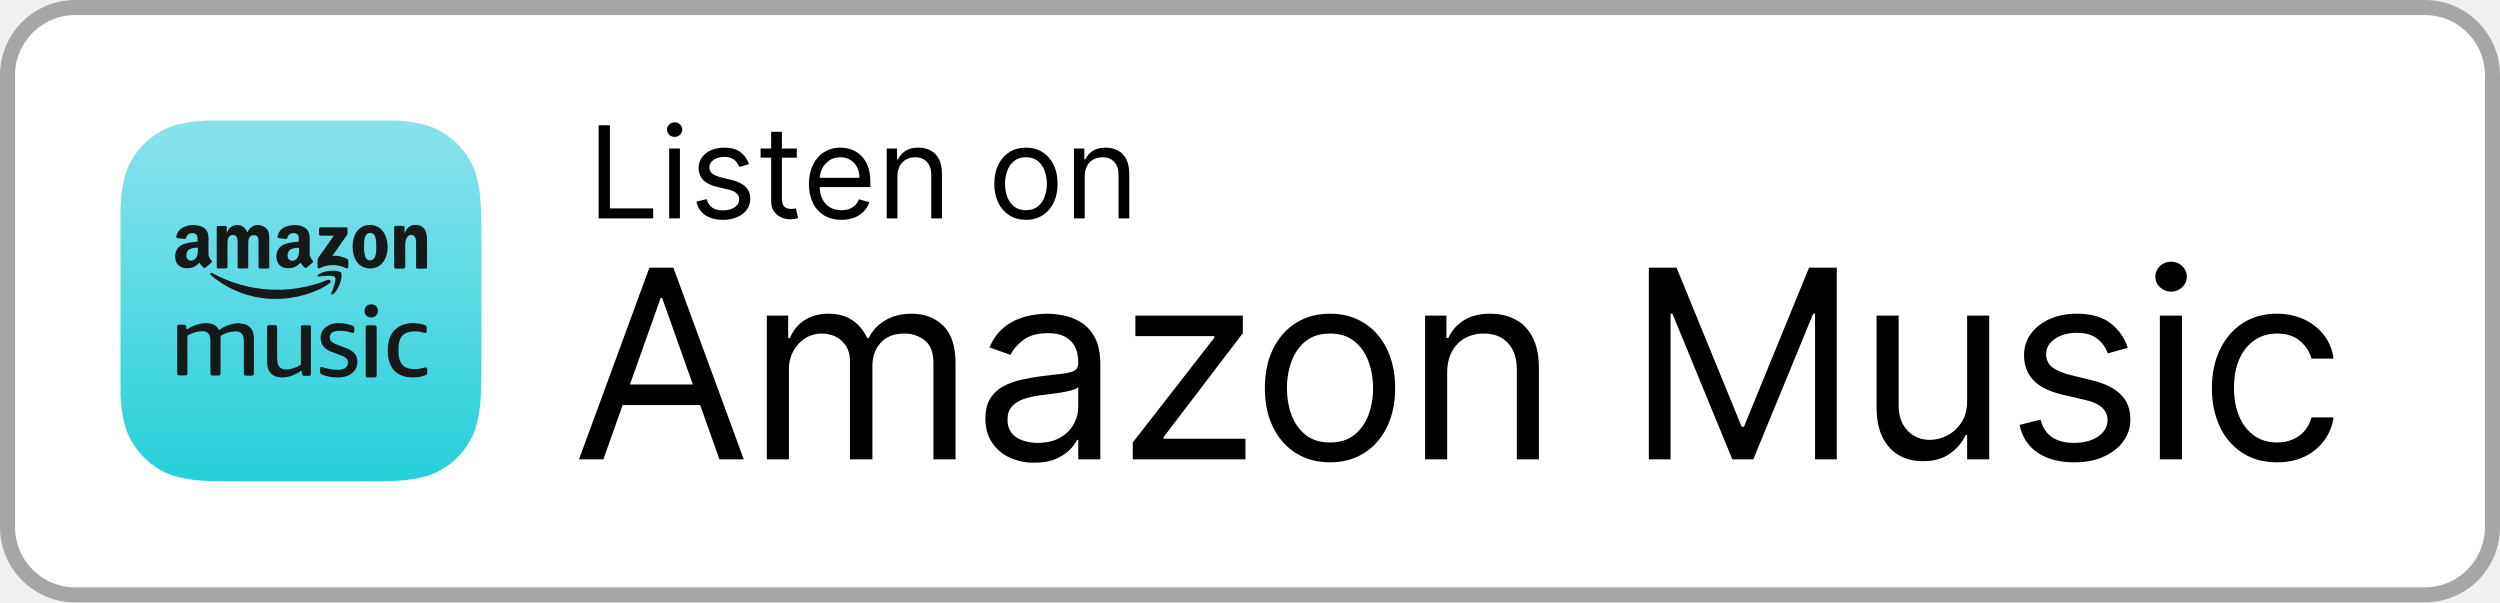
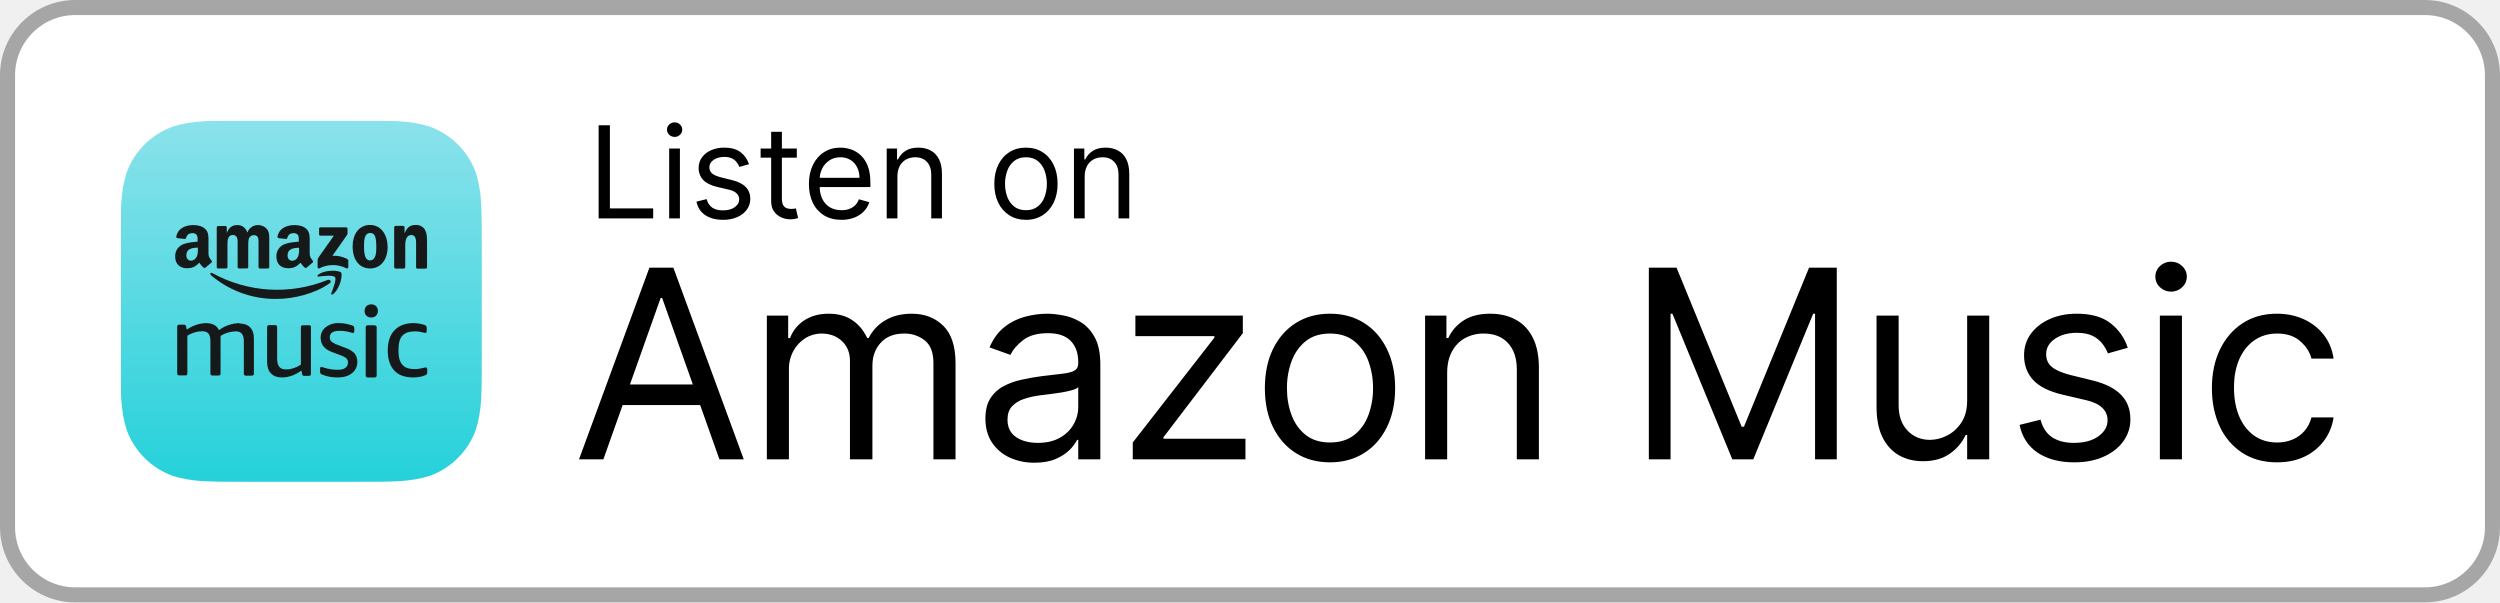
<svg xmlns="http://www.w3.org/2000/svg" width="166" height="40" fill="none" viewBox="0 0 166 40">
-   <rect width="165" height="39" x=".5" y=".5" fill="#fff" rx="4.5" />
-   <rect width="165" height="39" x=".5" y=".5" stroke="#A6A6A6" rx="4.5" />
-   <g clip-path="url(#a)">
-     <path fill="url(#b)" fill-rule="evenodd" d="M16.333 7.966h7.264c2.41 0 3.614 0 4.912.41a5.098 5.098 0 0 1 3.047 3.048c.41 1.297.41 2.501.41 4.911V23.6c0 2.41 0 3.614-.41 4.912a5.098 5.098 0 0 1-3.047 3.047c-1.298.41-2.502.41-4.912.41h-7.264c-2.41 0-3.614 0-4.912-.41a5.098 5.098 0 0 1-3.047-3.047c-.41-1.298-.41-2.502-.41-4.912v-7.265c0-2.41 0-3.614.41-4.912a5.096 5.096 0 0 1 3.05-3.047c1.297-.41 2.501-.41 4.911-.41" clip-rule="evenodd" />
-     <path fill="#15191A" d="M22.123 19.527c.503-.42.63-1.305.525-1.432-.097-.127-.975-.24-1.515.143-.082.06-.067.142.023.127.3-.037.967-.12 1.087.038.12.15-.135.787-.247 1.072-.03.082.037.12.12.052m6.105-4.275a.692.692 0 0 0-.623-.315c-.367 0-.577.173-.727.54h-.008v-.405c-.007-.044-.045-.067-.09-.074h-.495a.105.105 0 0 0-.105.09v2.647c0 .053.045.09.098.098h.532c.06 0 .105-.045.105-.09v-1.425c0-.18.008-.338.083-.503a.35.35 0 0 1 .307-.21c.368 0 .33.42.33.712v1.44c0 .045.045.083.09.083h.533c.052 0 .097-.038.105-.082v-1.665c0-.255 0-.616-.143-.825m-5.257 7.837-.525-.203a1.456 1.456 0 0 1-.428-.225.373.373 0 0 1-.105-.277c0-.292.218-.435.653-.435.247 0 .495.038.727.105a.64.64 0 0 0 .158.038c.06 0 .09-.046.09-.12v-.18a.29.29 0 0 0-.03-.128.195.195 0 0 0-.12-.067 2.397 2.397 0 0 0-.855-.158 1.355 1.355 0 0 0-.893.27.857.857 0 0 0-.337.705c0 .442.247.758.75.945l.577.218c.143.044.27.112.383.202a.362.362 0 0 1 .105.262c0 .166-.06.286-.173.368-.112.09-.277.127-.502.127a2.92 2.92 0 0 1-.923-.142.649.649 0 0 0-.172-.045c-.053 0-.083.045-.083.12v.188c0 .06.008.097.03.127.015.023.06.052.113.075.3.128.645.188 1.02.188.397 0 .712-.09.952-.278a.934.934 0 0 0 .36-.758.854.854 0 0 0-.172-.547 1.413 1.413 0 0 0-.578-.367m-1.77-5.296a1.963 1.963 0 0 1 1.793 0c.06.038.127-.03.127-.082v-.398a.16.16 0 0 0-.09-.15c-.3-.15-.63-.225-.967-.202l.877-1.245c.083-.113.128-.18.128-.232v-.323c0-.053-.045-.09-.098-.09h-1.695c-.052 0-.097.037-.097.09v.375c0 .06.045.09.097.09h.885l-1.02 1.447c-.06.09-.06.195-.06.255v.383c0 .053.06.12.12.09m3.36-.532c-.405 0-.397-.683-.397-.998 0-.315.022-.825.405-.825.165 0 .277.067.337.247.068.21.075.466.075.69 0 .33-.015.878-.42.878m0-2.348c-.742 0-1.155.63-1.155 1.44 0 .81.405 1.448 1.155 1.448s1.17-.63 1.17-1.418c0-.787-.412-1.47-1.17-1.47Zm.083 5.273c-.135 0-.248.037-.323.12a.456.456 0 0 0-.12.315c0 .128.038.233.12.315a.43.43 0 0 0 .323.12.43.43 0 0 0 .322-.12.456.456 0 0 0 .12-.315.424.424 0 0 0-.12-.315.43.43 0 0 0-.322-.12Zm.217 1.387h-.435c-.097 0-.15.045-.15.136v3.194c0 .09.045.136.15.136h.435c.098 0 .143-.046.143-.136V21.74c0-.09-.045-.135-.143-.135m-11.827-4.523c-.083.143-.21.226-.353.226-.195 0-.315-.143-.315-.36 0-.428.39-.503.765-.503v.105c0 .195 0 .36-.09.532m.09-1.042c-.292.03-.682.06-.96.172a.843.843 0 0 0-.547.818c0 .517.337.78.765.78.367 0 .562-.082.84-.367.09.127.127.194.292.337.038.022.09.015.12-.015l.39-.33c.045-.03.038-.09 0-.135-.09-.128-.195-.225-.195-.465v-.78c0-.33.023-.63-.225-.862-.195-.188-.525-.248-.772-.248-.488 0-1.028.18-1.14.765-.015.06.03.09.075.105l.495.053c.045 0 .082-.046.09-.09.045-.203.217-.3.412-.3.105 0 .225.037.285.127.068.105.06.247.06.36v.06l.015.015Zm2.753 5.415c-.488.015-.96.173-1.35.465-.15-.315-.435-.465-.863-.465-.457.015-.9.165-1.275.435l-.045-.21c-.007-.052-.022-.082-.052-.098a.199.199 0 0 0-.105-.022h-.3c-.09 0-.135.045-.135.135v3.098c0 .09.045.134.135.134h.405c.09 0 .135-.044.135-.134v-2.505c.3-.188.645-.293.997-.293.188 0 .323.052.405.157.083.105.128.27.128.495V24.8c0 .09.045.135.135.135h.405c.09 0 .135-.045.135-.135v-2.498c.3-.187.645-.292 1.005-.3.187 0 .322.053.405.158.09.105.135.27.135.495v2.152c0 .09.045.136.135.136h.397c.09 0 .135-.046.135-.136v-2.34c0-.314-.082-.562-.255-.734-.172-.173-.412-.256-.72-.256m4.628.12h-.398c-.09 0-.135.045-.135.136v2.482c-.33.21-.652.315-.975.315-.21 0-.36-.053-.457-.172-.09-.113-.143-.285-.143-.526v-2.107c0-.09-.045-.135-.135-.135h-.397c-.09 0-.135.045-.135.135v2.317c0 .323.082.578.255.75.172.18.412.27.735.27.442 0 .87-.157 1.29-.457l.045.232a.13.13 0 0 0 .157.121h.293c.09 0 .135-.045.135-.135v-3.098c0-.09-.045-.135-.135-.135m7.755 2.805s-.068.008-.105.023c-.225.06-.435.09-.623.09-.375 0-.652-.09-.817-.285-.173-.195-.263-.495-.263-.915v-.09c0-.428.083-.728.255-.923.173-.195.45-.293.84-.293.195 0 .39.03.578.083.052.015.09.023.112.023.06 0 .09-.046.09-.136v-.187c0-.06-.007-.105-.03-.135a.23.23 0 0 0-.105-.067 2.228 2.228 0 0 0-.735-.128c-.547 0-.967.158-1.267.473-.3.314-.45.764-.45 1.342 0 .578.142 1.027.435 1.335.285.308.705.457 1.252.457.3 0 .563-.045.795-.142a.267.267 0 0 0 .113-.075.247.247 0 0 0 .03-.127v-.18c0-.09-.03-.136-.09-.136m-13.793-6.577h.518c.052 0 .097-.045.097-.09v-1.402c0-.308-.015-.728.36-.728s.315.435.315.727v1.403c0 .053.045.09.09.09h.518c.052 0 .097-.045.097-.09v-1.402c0-.15 0-.375.045-.503a.354.354 0 0 1 .315-.217c.15 0 .27.052.308.232.022.105.015.382.015.495v1.402c0 .053.045.09.09.09h.517c.06 0 .105-.044.105-.09V16.07c0-.285.03-.607-.135-.832a.753.753 0 0 0-.6-.293.725.725 0 0 0-.712.495c-.143-.338-.353-.495-.675-.495-.323 0-.555.157-.683.495h-.015v-.345a.097.097 0 0 0-.09-.09h-.48a.1.1 0 0 0-.097.097v2.648c0 .045.045.082.09.09m5.377-1.29c0 .195 0 .36-.09.532-.082.143-.21.233-.36.233-.195 0-.315-.15-.315-.36 0-.427.39-.502.765-.502v.105-.008Zm0-.51c-.3.03-.682.06-.96.172a.843.843 0 0 0-.547.818c0 .517.337.78.765.78.367 0 .562-.082.84-.367.09.127.127.194.292.337.038.022.09.015.12-.015l.39-.33c.045-.03.038-.09 0-.135-.09-.128-.195-.225-.195-.465v-.78c0-.33.023-.63-.225-.862-.195-.188-.525-.248-.772-.248-.488 0-1.028.18-1.14.765-.015.06.037.09.075.105l.495.053c.045 0 .082-.046.09-.09.045-.203.217-.3.412-.3.105 0 .225.037.285.127.068.105.06.247.06.36v.06l.015.015Zm-5.865 2.22a6.588 6.588 0 0 0 4.343 1.59c1.2 0 2.595-.36 3.555-1.043.157-.112.022-.277-.143-.217a8.919 8.919 0 0 1-7.65-.457c-.105-.06-.187.044-.097.127" />
-   </g>
-   <path fill="#000" d="M39.749 14.5V8.318h.748v5.518h2.874v.664h-3.622Zm4.684 0V9.864h.713V14.5h-.713Zm.362-5.41a.506.506 0 0 1-.359-.141.456.456 0 0 1-.148-.341c0-.133.05-.247.148-.341.1-.095.22-.142.36-.142.138 0 .257.047.356.142.1.094.15.208.15.341 0 .133-.05.246-.15.341a.496.496 0 0 1-.357.142Zm4.94 1.812-.64.181c-.04-.107-.1-.21-.179-.31a.865.865 0 0 0-.313-.254 1.14 1.14 0 0 0-.51-.1c-.284 0-.52.065-.71.196-.187.129-.28.293-.28.492a.51.51 0 0 0 .192.42c.13.102.33.188.604.256l.688.17c.415.1.724.254.927.461.203.206.305.47.305.794 0 .266-.077.503-.23.713-.15.209-.362.374-.633.495a2.33 2.33 0 0 1-.948.18c-.473 0-.864-.102-1.174-.307-.31-.205-.506-.505-.589-.9l.676-.169c.065.25.186.437.365.562.182.124.418.187.71.187.332 0 .595-.07.79-.211.198-.143.296-.314.296-.514a.54.54 0 0 0-.169-.404c-.112-.11-.285-.193-.519-.248l-.773-.18c-.424-.101-.736-.257-.935-.469a1.133 1.133 0 0 1-.296-.8c0-.261.073-.493.22-.694a1.5 1.5 0 0 1 .607-.474 2.13 2.13 0 0 1 .875-.172c.46 0 .82.1 1.081.302.264.201.45.467.561.797Zm3.173-1.038v.603h-2.403v-.603h2.403Zm-1.703-1.111h.712v4.419c0 .201.03.352.088.453.06.098.137.165.23.199a.92.92 0 0 0 .298.048c.079 0 .143-.004.194-.012l.12-.024.145.64a1.491 1.491 0 0 1-.531.085c-.201 0-.399-.044-.592-.13a1.177 1.177 0 0 1-.477-.396c-.125-.177-.187-.4-.187-.67V8.753Zm4.668 5.844c-.447 0-.832-.099-1.156-.296a1.99 1.99 0 0 1-.745-.833c-.174-.358-.26-.775-.26-1.25s.086-.893.26-1.256c.175-.364.418-.648.73-.85.314-.206.68-.309 1.099-.309.241 0 .48.04.715.121.236.08.45.211.643.392.193.18.347.417.462.713.115.296.172.66.172 1.092v.302h-3.574v-.616h2.85a1.52 1.52 0 0 0-.157-.7 1.183 1.183 0 0 0-.441-.486 1.234 1.234 0 0 0-.67-.178c-.284 0-.53.07-.737.212a1.39 1.39 0 0 0-.474.543c-.11.223-.166.463-.166.718v.41c0 .35.06.648.181.891.123.242.293.426.51.553.218.124.47.187.758.187.187 0 .356-.027.507-.079.153-.054.285-.135.396-.241.11-.109.196-.244.256-.405l.689.193a1.526 1.526 0 0 1-.366.616 1.78 1.78 0 0 1-.634.41 2.35 2.35 0 0 1-.848.146Zm3.716-2.886V14.5h-.712V9.864h.688v.724h.06a1.33 1.33 0 0 1 .495-.567c.222-.145.507-.218.858-.218.313 0 .588.065.823.193.236.127.42.32.55.58.13.258.196.584.196.978V14.5h-.712v-2.898c0-.364-.095-.648-.284-.85-.19-.206-.449-.309-.779-.309-.227 0-.43.05-.61.148a1.058 1.058 0 0 0-.42.432 1.43 1.43 0 0 0-.153.688Zm8.534 2.886c-.419 0-.786-.1-1.102-.3a2.018 2.018 0 0 1-.736-.835c-.175-.358-.263-.777-.263-1.256 0-.483.088-.905.263-1.265.177-.36.422-.64.736-.839.316-.2.683-.299 1.102-.299.418 0 .785.1 1.099.3.316.198.561.478.736.838.177.36.266.782.266 1.265 0 .479-.089.898-.266 1.256-.175.358-.42.636-.736.836a2.01 2.01 0 0 1-1.1.299Zm0-.64c.318 0 .58-.082.785-.245a1.44 1.44 0 0 0 .456-.643 2.47 2.47 0 0 0 .147-.863c0-.31-.049-.599-.147-.866a1.46 1.46 0 0 0-.456-.65c-.206-.164-.467-.247-.785-.247s-.58.083-.785.248a1.46 1.46 0 0 0-.456.649 2.487 2.487 0 0 0-.148.866c0 .31.05.598.148.863.099.266.25.48.456.643.205.163.467.245.785.245Zm3.9-2.246V14.5h-.712V9.864H72v.724h.06c.11-.235.274-.424.496-.567.221-.145.507-.218.857-.218.314 0 .589.065.824.193a1.3 1.3 0 0 1 .55.58c.13.258.196.584.196.978V14.5h-.713v-2.898c0-.364-.094-.648-.284-.85-.189-.206-.448-.309-.778-.309-.228 0-.43.05-.61.148a1.059 1.059 0 0 0-.42.432 1.43 1.43 0 0 0-.154.688ZM40.063 30.5h-1.616l4.674-12.727h1.59L49.386 30.5H47.77l-3.803-10.714h-.1L40.064 30.5Zm.597-4.972h6.513v1.368H40.66v-1.368ZM50.919 30.5v-9.546h1.416v1.492h.125a2.4 2.4 0 0 1 .963-1.187c.443-.286.976-.429 1.597-.429.63 0 1.154.143 1.572.43.423.28.752.676.988 1.186h.1a2.78 2.78 0 0 1 1.1-1.175c.489-.294 1.075-.44 1.758-.44.854 0 1.552.267 2.095.8.542.531.814 1.358.814 2.48V30.5H61.98v-6.389c0-.704-.192-1.207-.578-1.51a2.139 2.139 0 0 0-1.36-.453c-.672 0-1.192.203-1.56.609-.37.402-.554.911-.554 1.528V30.5h-1.491v-6.538c0-.542-.176-.98-.528-1.31-.352-.337-.806-.504-1.361-.504a2.01 2.01 0 0 0-1.07.304 2.3 2.3 0 0 0-.795.845 2.496 2.496 0 0 0-.298 1.237V30.5H50.92Zm17.768.224a3.878 3.878 0 0 1-1.646-.342 2.826 2.826 0 0 1-1.175-1c-.29-.44-.435-.97-.435-1.591 0-.547.108-.99.323-1.33a2.28 2.28 0 0 1 .864-.808 4.54 4.54 0 0 1 1.193-.435c.44-.1.88-.178 1.324-.236a56.63 56.63 0 0 1 1.41-.168c.365-.042.63-.11.796-.205.17-.096.255-.261.255-.498v-.05c0-.612-.168-1.089-.504-1.428-.331-.34-.834-.51-1.51-.51-.7 0-1.249.153-1.646.46-.398.306-.678.634-.84.982l-1.392-.498c.249-.58.58-1.031.995-1.354a3.727 3.727 0 0 1 1.367-.684 5.675 5.675 0 0 1 1.467-.199c.306 0 .658.038 1.056.112.402.07.79.218 1.162.441.377.224.69.562.938 1.013.25.452.373 1.057.373 1.815V30.5h-1.466v-1.293h-.075a2.58 2.58 0 0 1-.497.665c-.232.236-.54.437-.926.603-.385.166-.855.249-1.41.249Zm.224-1.318c.58 0 1.069-.114 1.467-.341a2.328 2.328 0 0 0 1.218-2.02v-1.343c-.062.075-.2.143-.41.205-.208.058-.448.11-.721.156a32.691 32.691 0 0 1-1.405.186c-.38.05-.737.13-1.069.243a1.842 1.842 0 0 0-.795.49c-.199.216-.298.51-.298.883 0 .51.188.895.565 1.156.381.257.864.385 1.448.385Zm6.305 1.094v-1.119l5.419-6.96v-.1H75.39v-1.367h7.134v1.169l-5.27 6.91v.1h5.444V30.5h-7.482Zm13.096.199c-.862 0-1.618-.205-2.269-.615-.646-.41-1.152-.984-1.516-1.722-.36-.737-.54-1.599-.54-2.585 0-.994.18-1.862.54-2.604.364-.741.87-1.317 1.516-1.727.65-.41 1.407-.616 2.268-.616.862 0 1.616.205 2.263.616.65.41 1.155.985 1.516 1.727.364.742.547 1.61.547 2.604 0 .986-.183 1.848-.547 2.585-.36.738-.866 1.312-1.516 1.722-.647.41-1.4.615-2.263.615Zm0-1.318c.654 0 1.193-.167 1.615-.503.423-.336.736-.777.939-1.324a5.063 5.063 0 0 0 .304-1.777 5.12 5.12 0 0 0-.304-1.784 3.006 3.006 0 0 0-.939-1.336c-.422-.34-.96-.51-1.616-.51-.654 0-1.193.17-1.615.51-.423.34-.736.785-.939 1.336a5.12 5.12 0 0 0-.304 1.784c0 .638.101 1.23.304 1.777.203.547.516.988.939 1.324.422.336.96.503 1.615.503Zm7.78-4.623V30.5h-1.466v-9.546h1.416v1.492h.125a2.726 2.726 0 0 1 1.019-1.168c.456-.299 1.044-.448 1.765-.448.646 0 1.212.133 1.696.398.485.261.862.659 1.131 1.193.27.53.404 1.202.404 2.014V30.5h-1.466v-5.966c0-.75-.195-1.334-.584-1.752-.39-.423-.924-.634-1.604-.634a2.56 2.56 0 0 0-1.255.304c-.365.203-.653.5-.864.889-.211.39-.317.862-.317 1.417Zm13.391-6.985h1.84l4.325 10.564h.149l4.325-10.564h1.84V30.5h-1.442v-9.67h-.124l-3.978 9.67h-1.392l-3.977-9.67h-.124v9.67h-1.442V17.773Zm21.136 8.824v-5.643h1.466V30.5h-1.466v-1.616h-.1a3.12 3.12 0 0 1-1.044 1.237c-.472.335-1.069.503-1.79.503-.596 0-1.126-.13-1.59-.391-.464-.265-.829-.663-1.094-1.193-.265-.535-.398-1.208-.398-2.02v-6.066h1.467v5.966c0 .696.194 1.252.584 1.666.393.414.895.621 1.504.621a2.49 2.49 0 0 0 1.112-.28c.381-.186.7-.472.957-.857.261-.385.392-.876.392-1.473Zm10.664-3.505-1.318.373a2.437 2.437 0 0 0-.366-.64 1.782 1.782 0 0 0-.647-.522c-.273-.137-.623-.205-1.05-.205-.584 0-1.071.135-1.46.404-.385.265-.578.603-.578 1.013 0 .364.132.652.398.864.265.211.679.387 1.242.528l1.417.348c.854.207 1.49.524 1.908.95.419.423.628.968.628 1.635a2.43 2.43 0 0 1-.472 1.467c-.311.43-.746.77-1.305 1.019-.56.249-1.21.373-1.952.373-.973 0-1.779-.211-2.417-.634-.638-.423-1.042-1.04-1.212-1.852l1.392-.348c.133.514.383.9.752 1.156.373.257.86.385 1.46.385.684 0 1.227-.145 1.629-.435.406-.294.609-.646.609-1.056a1.11 1.11 0 0 0-.348-.833c-.232-.228-.589-.398-1.069-.51l-1.591-.372c-.874-.208-1.517-.529-1.927-.964-.406-.439-.609-.988-.609-1.646 0-.54.151-1.015.454-1.43.306-.414.723-.74 1.249-.976.53-.236 1.131-.354 1.802-.354.945 0 1.686.207 2.225.622a3.35 3.35 0 0 1 1.156 1.64Zm2.132 7.408v-9.546h1.466V30.5h-1.466Zm.745-11.136c-.286 0-.532-.098-.739-.292a.939.939 0 0 1-.305-.703.94.94 0 0 1 .305-.702c.207-.195.453-.292.739-.292s.531.097.734.292a.93.93 0 0 1 .31.702.93.93 0 0 1-.31.703 1.023 1.023 0 0 1-.734.292Zm7.035 11.335c-.895 0-1.665-.211-2.312-.634a4.137 4.137 0 0 1-1.491-1.746c-.348-.742-.522-1.59-.522-2.542 0-.97.178-1.825.534-2.567.361-.745.862-1.327 1.504-1.746.647-.422 1.401-.634 2.262-.634.672 0 1.276.125 1.815.373.539.249.98.597 1.324 1.044.344.448.557.97.64 1.566h-1.467c-.112-.435-.36-.82-.746-1.156-.381-.34-.894-.51-1.541-.51-.571 0-1.073.15-1.504.448-.426.294-.76.71-1 1.25-.236.534-.354 1.161-.354 1.882 0 .738.116 1.38.348 1.927.236.547.567.971.994 1.274.431.302.936.453 1.516.453a2.62 2.62 0 0 0 1.038-.198c.311-.133.574-.324.789-.572.216-.249.369-.547.46-.895h1.467a3.402 3.402 0 0 1-.615 1.522 3.443 3.443 0 0 1-1.287 1.07c-.53.26-1.147.39-1.852.39Z" />
  <defs>
-     <linearGradient id="b" x1="19.965" x2="19.965" y1="7.944" y2="31.946" gradientUnits="userSpaceOnUse">
+     <linearGradient id="c" x1="12" x2="12" y1="-.022" y2="23.977" gradientUnits="userSpaceOnUse">
      <stop stop-color="#8BE2EB" />
      <stop offset="1" stop-color="#25D1DA" />
    </linearGradient>
    <clipPath id="a">
      <path fill="#fff" d="M8 8h24v24H8z" />
    </clipPath>
  </defs>
+   <rect width="165" height="39" x=".5" y=".5" fill="#fff" rx="4.5" />
+   <rect width="165" height="39" x=".5" y=".5" stroke="#A6A6A6" rx="4.5" />
+   <g clip-path="url(#a)">
+     <mask id="b" width="25" height="25" x="8" y="8" maskUnits="userSpaceOnUse" style="mask-type:alpha">
+       <path fill="#000" fill-rule="evenodd" d="M16.37 8h7.264c2.41 0 3.613 0 4.911.41a5.098 5.098 0 0 1 3.048 3.047c.41 1.298.41 2.502.41 4.912v7.265c0 2.41 0 3.613-.41 4.911a5.098 5.098 0 0 1-3.048 3.048c-1.298.41-2.501.41-4.911.41h-7.265c-2.41 0-3.614 0-4.912-.41a5.098 5.098 0 0 1-3.047-3.048C8 27.247 8 26.044 8 23.634v-7.265c0-2.41 0-3.614.41-4.912a5.096 5.096 0 0 1 3.05-3.047C12.758 8 13.96 8 16.372 8" clip-rule="evenodd" />
+     </mask>
+     <g mask="url(#b)">
+       <path fill="url(#c)" d="M0 0h24v24H0z" transform="translate(8 8)" />
+       <path fill="#15191A" d="M22.123 19.527c.503-.42.63-1.305.525-1.432-.097-.127-.975-.24-1.515.143-.082.06-.067.142.023.127.3-.037.967-.12 1.087.038.12.15-.135.787-.247 1.072-.03.082.037.12.12.052m6.105-4.275a.692.692 0 0 0-.623-.315c-.367 0-.577.173-.727.54h-.008v-.405c-.007-.044-.045-.067-.09-.074h-.495a.105.105 0 0 0-.105.09v2.647c0 .053.045.09.098.098h.532c.06 0 .105-.045.105-.09v-1.425c0-.18.008-.338.083-.503a.35.35 0 0 1 .307-.21c.368 0 .33.42.33.712v1.44c0 .045.045.083.09.083h.533c.052 0 .097-.038.105-.082v-1.665c0-.255 0-.616-.143-.825m-5.257 7.837-.525-.203a1.456 1.456 0 0 1-.428-.225.373.373 0 0 1-.105-.277c0-.292.218-.435.653-.435.247 0 .495.038.727.105a.64.64 0 0 0 .158.038c.06 0 .09-.046.09-.12v-.18a.29.29 0 0 0-.03-.128.195.195 0 0 0-.12-.067 2.397 2.397 0 0 0-.855-.158 1.355 1.355 0 0 0-.893.27.857.857 0 0 0-.337.705c0 .442.247.758.75.945l.577.218c.143.044.27.112.383.202a.362.362 0 0 1 .105.262c0 .166-.06.286-.173.368-.112.09-.277.127-.502.127a2.92 2.92 0 0 1-.923-.142.649.649 0 0 0-.172-.045c-.053 0-.083.045-.083.12v.188c0 .06.008.097.03.127.015.023.06.052.113.075.3.128.645.188 1.02.188.397 0 .712-.09.952-.278a.934.934 0 0 0 .36-.758.854.854 0 0 0-.172-.547 1.413 1.413 0 0 0-.578-.367m-1.77-5.296a1.963 1.963 0 0 1 1.793 0c.06.038.127-.03.127-.082v-.398a.16.16 0 0 0-.09-.15c-.3-.15-.63-.225-.967-.202l.877-1.245c.083-.113.128-.18.128-.232v-.323c0-.053-.045-.09-.098-.09h-1.695c-.052 0-.097.037-.097.09v.375c0 .06.045.09.097.09h.885l-1.02 1.447c-.06.09-.06.195-.06.255v.383c0 .053.06.12.12.09m3.36-.532c-.405 0-.397-.683-.397-.998 0-.315.022-.825.405-.825.165 0 .277.067.337.247.068.21.075.466.075.69 0 .33-.015.878-.42.878m0-2.348c-.742 0-1.155.63-1.155 1.44 0 .81.405 1.448 1.155 1.448s1.17-.63 1.17-1.418c0-.787-.412-1.47-1.17-1.47Zm.083 5.273c-.135 0-.248.037-.323.12a.456.456 0 0 0-.12.315c0 .128.038.233.12.315a.43.43 0 0 0 .323.12.43.43 0 0 0 .322-.12.456.456 0 0 0 .12-.315.424.424 0 0 0-.12-.315.43.43 0 0 0-.322-.12Zm.217 1.387h-.435c-.097 0-.15.045-.15.136v3.194c0 .09.045.136.15.136h.435c.098 0 .143-.046.143-.136V21.74c0-.09-.045-.135-.143-.135m-11.827-4.523c-.083.143-.21.226-.353.226-.195 0-.315-.143-.315-.36 0-.428.39-.503.765-.503v.105c0 .195 0 .36-.09.532m.09-1.042c-.292.03-.682.06-.96.172a.843.843 0 0 0-.547.818c0 .517.337.78.765.78.367 0 .562-.082.84-.367.09.127.127.194.292.337.038.022.09.015.12-.015l.39-.33c.045-.03.038-.09 0-.135-.09-.128-.195-.225-.195-.465v-.78c0-.33.023-.63-.225-.862-.195-.188-.525-.248-.772-.248-.488 0-1.028.18-1.14.765-.015.06.03.09.075.105l.495.053c.045 0 .082-.046.09-.09.045-.203.217-.3.412-.3.105 0 .225.037.285.127.068.105.06.247.06.36v.06l.015.015Zm2.753 5.415c-.488.015-.96.173-1.35.465-.15-.315-.435-.465-.863-.465-.457.015-.9.165-1.275.435l-.045-.21c-.007-.052-.022-.082-.052-.098a.199.199 0 0 0-.105-.022h-.3c-.09 0-.135.045-.135.135v3.098c0 .09.045.134.135.134h.405c.09 0 .135-.044.135-.134v-2.505c.3-.188.645-.293.997-.293.188 0 .323.052.405.157.083.105.128.27.128.495V24.8c0 .09.045.135.135.135h.405c.09 0 .135-.045.135-.135v-2.498c.3-.187.645-.292 1.005-.3.187 0 .322.053.405.158.09.105.135.27.135.495v2.152c0 .09.045.136.135.136h.397c.09 0 .135-.046.135-.136v-2.34c0-.314-.082-.562-.255-.734-.172-.173-.412-.256-.72-.256m4.628.12h-.398c-.09 0-.135.045-.135.136v2.482c-.33.21-.652.315-.975.315-.21 0-.36-.053-.457-.172-.09-.113-.143-.285-.143-.526v-2.107c0-.09-.045-.135-.135-.135h-.397c-.09 0-.135.045-.135.135v2.317c0 .323.082.578.255.75.172.18.412.27.735.27.442 0 .87-.157 1.29-.457l.045.232a.13.13 0 0 0 .157.121h.293c.09 0 .135-.045.135-.135v-3.098c0-.09-.045-.135-.135-.135m7.755 2.805s-.068.008-.105.023c-.225.06-.435.09-.623.09-.375 0-.652-.09-.817-.285-.173-.195-.263-.495-.263-.915v-.09c0-.428.083-.728.255-.923.173-.195.45-.293.84-.293.195 0 .39.03.578.083.052.015.09.023.112.023.06 0 .09-.046.09-.136v-.187c0-.06-.007-.105-.03-.135a.23.23 0 0 0-.105-.067 2.228 2.228 0 0 0-.735-.128c-.547 0-.967.158-1.267.473-.3.314-.45.764-.45 1.342 0 .578.142 1.027.435 1.335.285.308.705.457 1.252.457.3 0 .563-.045.795-.142a.267.267 0 0 0 .113-.075.247.247 0 0 0 .03-.127v-.18c0-.09-.03-.136-.09-.136m-13.793-6.577h.518c.052 0 .097-.045.097-.09v-1.402c0-.308-.015-.728.36-.728s.315.435.315.727v1.403c0 .053.045.09.09.09h.518c.052 0 .097-.045.097-.09v-1.402c0-.15 0-.375.045-.503a.354.354 0 0 1 .315-.217c.15 0 .27.052.308.232.022.105.015.382.015.495v1.402c0 .053.045.09.09.09h.517c.06 0 .105-.044.105-.09V16.07c0-.285.03-.607-.135-.832a.753.753 0 0 0-.6-.293.725.725 0 0 0-.712.495c-.143-.338-.353-.495-.675-.495-.323 0-.555.157-.683.495h-.015v-.345a.097.097 0 0 0-.09-.09h-.48a.1.1 0 0 0-.097.097v2.648c0 .045.045.082.09.09m5.377-1.29c0 .195 0 .36-.09.532-.082.143-.21.233-.36.233-.195 0-.315-.15-.315-.36 0-.427.39-.502.765-.502v.105-.008Zm0-.51c-.3.03-.682.06-.96.172a.843.843 0 0 0-.547.818c0 .517.337.78.765.78.367 0 .562-.082.84-.367.09.127.127.194.292.337.038.022.09.015.12-.015l.39-.33c.045-.03.038-.09 0-.135-.09-.128-.195-.225-.195-.465v-.78c0-.33.023-.63-.225-.862-.195-.188-.525-.248-.772-.248-.488 0-1.028.18-1.14.765-.015.06.037.09.075.105l.495.053c.045 0 .082-.046.09-.09.045-.203.217-.3.412-.3.105 0 .225.037.285.127.068.105.06.247.06.36v.06l.015.015Zm-5.865 2.22a6.588 6.588 0 0 0 4.343 1.59c1.2 0 2.595-.36 3.555-1.043.157-.112.022-.277-.143-.217a8.919 8.919 0 0 1-7.65-.457c-.105-.06-.187.044-.097.127" />
+     </g>
+   </g>
+   <path fill="#000" d="M39.749 14.5V8.318h.748v5.518h2.874v.664h-3.622Zm4.684 0V9.864h.713V14.5h-.713Zm.362-5.41a.506.506 0 0 1-.359-.141.456.456 0 0 1-.148-.341c0-.133.05-.247.148-.341.1-.095.22-.142.36-.142.138 0 .257.047.356.142.1.094.15.208.15.341 0 .133-.05.246-.15.341a.496.496 0 0 1-.357.142Zm4.94 1.812-.64.181c-.04-.107-.1-.21-.179-.31a.865.865 0 0 0-.313-.254 1.14 1.14 0 0 0-.51-.1c-.284 0-.52.065-.71.196-.187.129-.28.293-.28.492a.51.51 0 0 0 .192.42c.13.102.33.188.604.256l.688.17c.415.1.724.254.927.461.203.206.305.47.305.794 0 .266-.077.503-.23.713-.15.209-.362.374-.633.495a2.33 2.33 0 0 1-.948.18c-.473 0-.864-.102-1.174-.307-.31-.205-.506-.505-.589-.9l.676-.169c.065.25.186.437.365.562.182.124.418.187.71.187.332 0 .595-.07.79-.211.198-.143.296-.314.296-.514a.54.54 0 0 0-.169-.404c-.112-.11-.285-.193-.519-.248l-.773-.18c-.424-.101-.736-.257-.935-.469a1.133 1.133 0 0 1-.296-.8c0-.261.073-.493.22-.694a1.5 1.5 0 0 1 .607-.474 2.13 2.13 0 0 1 .875-.172c.46 0 .82.1 1.081.302.264.201.45.467.561.797Zm3.173-1.038v.603h-2.403v-.603h2.403Zm-1.703-1.111h.712v4.419c0 .201.03.352.088.453.06.098.137.165.23.199a.92.92 0 0 0 .298.048c.079 0 .143-.004.194-.012l.12-.024.145.64a1.491 1.491 0 0 1-.531.085c-.201 0-.399-.044-.592-.13a1.177 1.177 0 0 1-.477-.396c-.125-.177-.187-.4-.187-.67V8.753Zm4.668 5.844c-.447 0-.832-.099-1.156-.296a1.99 1.99 0 0 1-.745-.833c-.174-.358-.26-.775-.26-1.25s.086-.893.26-1.256c.175-.364.418-.648.73-.85.314-.206.68-.309 1.099-.309.241 0 .48.04.715.121.236.08.45.211.643.392.193.18.347.417.462.713.115.296.172.66.172 1.092v.302h-3.574v-.616h2.85a1.52 1.52 0 0 0-.157-.7 1.183 1.183 0 0 0-.441-.486 1.234 1.234 0 0 0-.67-.178c-.284 0-.53.07-.737.212a1.39 1.39 0 0 0-.474.543c-.11.223-.166.463-.166.718v.41c0 .35.06.648.181.891.123.242.293.426.51.553.218.124.47.187.758.187.187 0 .356-.027.507-.079.153-.054.285-.135.396-.241.11-.109.196-.244.256-.405l.689.193a1.526 1.526 0 0 1-.366.616 1.78 1.78 0 0 1-.634.41 2.35 2.35 0 0 1-.848.146Zm3.716-2.886V14.5h-.712V9.864h.688v.724h.06a1.33 1.33 0 0 1 .495-.567c.222-.145.507-.218.858-.218.313 0 .588.065.823.193.236.127.42.32.55.58.13.258.196.584.196.978V14.5h-.712v-2.898c0-.364-.095-.648-.284-.85-.19-.206-.449-.309-.779-.309-.227 0-.43.05-.61.148a1.058 1.058 0 0 0-.42.432 1.43 1.43 0 0 0-.153.688Zm8.534 2.886c-.419 0-.786-.1-1.102-.3a2.018 2.018 0 0 1-.736-.835c-.175-.358-.263-.777-.263-1.256 0-.483.088-.905.263-1.265.177-.36.422-.64.736-.839.316-.2.683-.299 1.102-.299.418 0 .785.1 1.099.3.316.198.561.478.736.838.177.36.266.782.266 1.265 0 .479-.089.898-.266 1.256-.175.358-.42.636-.736.836a2.01 2.01 0 0 1-1.1.299Zm0-.64c.318 0 .58-.082.785-.245a1.44 1.44 0 0 0 .456-.643 2.47 2.47 0 0 0 .147-.863c0-.31-.049-.599-.147-.866a1.46 1.46 0 0 0-.456-.65c-.206-.164-.467-.247-.785-.247s-.58.083-.785.248a1.46 1.46 0 0 0-.456.649 2.487 2.487 0 0 0-.148.866c0 .31.05.598.148.863.099.266.25.48.456.643.205.163.467.245.785.245Zm3.9-2.246V14.5h-.712V9.864H72v.724h.06c.11-.235.274-.424.496-.567.221-.145.507-.218.857-.218.314 0 .589.065.824.193a1.3 1.3 0 0 1 .55.58c.13.258.196.584.196.978V14.5h-.713v-2.898c0-.364-.094-.648-.284-.85-.189-.206-.448-.309-.778-.309-.228 0-.43.05-.61.148a1.059 1.059 0 0 0-.42.432 1.43 1.43 0 0 0-.154.688ZM40.063 30.5h-1.616l4.674-12.727h1.59L49.386 30.5H47.77l-3.803-10.714h-.1L40.064 30.5Zm.597-4.972h6.513v1.368H40.66v-1.368ZM50.919 30.5v-9.546h1.416v1.492h.125a2.4 2.4 0 0 1 .963-1.187c.443-.286.976-.429 1.597-.429.63 0 1.154.143 1.572.43.423.28.752.676.988 1.186h.1a2.78 2.78 0 0 1 1.1-1.175c.489-.294 1.075-.44 1.758-.44.854 0 1.552.267 2.095.8.542.531.814 1.358.814 2.48V30.5H61.98v-6.389c0-.704-.192-1.207-.578-1.51a2.139 2.139 0 0 0-1.36-.453c-.672 0-1.192.203-1.56.609-.37.402-.554.911-.554 1.528V30.5h-1.491v-6.538c0-.542-.176-.98-.528-1.31-.352-.337-.806-.504-1.361-.504a2.01 2.01 0 0 0-1.07.304 2.3 2.3 0 0 0-.795.845 2.496 2.496 0 0 0-.298 1.237V30.5H50.92Zm17.768.224a3.878 3.878 0 0 1-1.646-.342 2.826 2.826 0 0 1-1.175-1c-.29-.44-.435-.97-.435-1.591 0-.547.108-.99.323-1.33a2.28 2.28 0 0 1 .864-.808 4.54 4.54 0 0 1 1.193-.435c.44-.1.88-.178 1.324-.236a56.63 56.63 0 0 1 1.41-.168c.365-.042.63-.11.796-.205.17-.096.255-.261.255-.498v-.05c0-.612-.168-1.089-.504-1.428-.331-.34-.834-.51-1.51-.51-.7 0-1.249.153-1.646.46-.398.306-.678.634-.84.982l-1.392-.498c.249-.58.58-1.031.995-1.354a3.727 3.727 0 0 1 1.367-.684 5.675 5.675 0 0 1 1.467-.199c.306 0 .658.038 1.056.112.402.07.79.218 1.162.441.377.224.69.562.938 1.013.25.452.373 1.057.373 1.815V30.5h-1.466v-1.293h-.075a2.58 2.58 0 0 1-.497.665c-.232.236-.54.437-.926.603-.385.166-.855.249-1.41.249Zm.224-1.318c.58 0 1.069-.114 1.467-.341a2.328 2.328 0 0 0 1.218-2.02v-1.343c-.062.075-.2.143-.41.205-.208.058-.448.11-.721.156a32.691 32.691 0 0 1-1.405.186c-.38.05-.737.13-1.069.243a1.842 1.842 0 0 0-.795.49c-.199.216-.298.51-.298.883 0 .51.188.895.565 1.156.381.257.864.385 1.448.385Zm6.305 1.094v-1.119l5.419-6.96v-.1H75.39v-1.367h7.134v1.169l-5.27 6.91v.1h5.444V30.5h-7.482Zm13.096.199c-.862 0-1.618-.205-2.269-.615-.646-.41-1.152-.984-1.516-1.722-.36-.737-.54-1.599-.54-2.585 0-.994.18-1.862.54-2.604.364-.741.87-1.317 1.516-1.727.65-.41 1.407-.616 2.268-.616.862 0 1.616.205 2.263.616.65.41 1.155.985 1.516 1.727.364.742.547 1.61.547 2.604 0 .986-.183 1.848-.547 2.585-.36.738-.866 1.312-1.516 1.722-.647.41-1.4.615-2.263.615Zm0-1.318c.654 0 1.193-.167 1.615-.503.423-.336.736-.777.939-1.324a5.063 5.063 0 0 0 .304-1.777 5.12 5.12 0 0 0-.304-1.784 3.006 3.006 0 0 0-.939-1.336c-.422-.34-.96-.51-1.616-.51-.654 0-1.193.17-1.615.51-.423.34-.736.785-.939 1.336a5.12 5.12 0 0 0-.304 1.784c0 .638.101 1.23.304 1.777.203.547.516.988.939 1.324.422.336.96.503 1.615.503Zm7.78-4.623V30.5h-1.466v-9.546h1.416v1.492h.125a2.726 2.726 0 0 1 1.019-1.168c.456-.299 1.044-.448 1.765-.448.646 0 1.212.133 1.696.398.485.261.862.659 1.131 1.193.27.53.404 1.202.404 2.014V30.5h-1.466v-5.966c0-.75-.195-1.334-.584-1.752-.39-.423-.924-.634-1.604-.634a2.56 2.56 0 0 0-1.255.304c-.365.203-.653.5-.864.889-.211.39-.317.862-.317 1.417Zm13.391-6.985h1.84l4.325 10.564h.149l4.325-10.564h1.84V30.5h-1.442v-9.67h-.124l-3.978 9.67h-1.392l-3.977-9.67h-.124v9.67h-1.442V17.773Zm21.136 8.824v-5.643h1.466V30.5h-1.466v-1.616h-.1a3.12 3.12 0 0 1-1.044 1.237c-.472.335-1.069.503-1.79.503-.596 0-1.126-.13-1.59-.391-.464-.265-.829-.663-1.094-1.193-.265-.535-.398-1.208-.398-2.02v-6.066h1.467v5.966c0 .696.194 1.252.584 1.666.393.414.895.621 1.504.621a2.49 2.49 0 0 0 1.112-.28c.381-.186.7-.472.957-.857.261-.385.392-.876.392-1.473Zm10.664-3.505-1.318.373a2.437 2.437 0 0 0-.366-.64 1.782 1.782 0 0 0-.647-.522c-.273-.137-.623-.205-1.05-.205-.584 0-1.071.135-1.46.404-.385.265-.578.603-.578 1.013 0 .364.132.652.398.864.265.211.679.387 1.242.528l1.417.348c.854.207 1.49.524 1.908.95.419.423.628.968.628 1.635a2.43 2.43 0 0 1-.472 1.467c-.311.43-.746.77-1.305 1.019-.56.249-1.21.373-1.952.373-.973 0-1.779-.211-2.417-.634-.638-.423-1.042-1.04-1.212-1.852l1.392-.348c.133.514.383.9.752 1.156.373.257.86.385 1.46.385.684 0 1.227-.145 1.629-.435.406-.294.609-.646.609-1.056a1.11 1.11 0 0 0-.348-.833c-.232-.228-.589-.398-1.069-.51l-1.591-.372c-.874-.208-1.517-.529-1.927-.964-.406-.439-.609-.988-.609-1.646 0-.54.151-1.015.454-1.43.306-.414.723-.74 1.249-.976.53-.236 1.131-.354 1.802-.354.945 0 1.686.207 2.225.622a3.35 3.35 0 0 1 1.156 1.64Zm2.132 7.408v-9.546h1.466V30.5h-1.466Zm.745-11.136c-.286 0-.532-.098-.739-.292a.939.939 0 0 1-.305-.703.94.94 0 0 1 .305-.702c.207-.195.453-.292.739-.292s.531.097.734.292a.93.93 0 0 1 .31.702.93.93 0 0 1-.31.703 1.023 1.023 0 0 1-.734.292Zm7.035 11.335c-.895 0-1.665-.211-2.312-.634a4.137 4.137 0 0 1-1.491-1.746c-.348-.742-.522-1.59-.522-2.542 0-.97.178-1.825.534-2.567.361-.745.862-1.327 1.504-1.746.647-.422 1.401-.634 2.262-.634.672 0 1.276.125 1.815.373.539.249.98.597 1.324 1.044.344.448.557.97.64 1.566h-1.467c-.112-.435-.36-.82-.746-1.156-.381-.34-.894-.51-1.541-.51-.571 0-1.073.15-1.504.448-.426.294-.76.71-1 1.25-.236.534-.354 1.161-.354 1.882 0 .738.116 1.38.348 1.927.236.547.567.971.994 1.274.431.302.936.453 1.516.453a2.62 2.62 0 0 0 1.038-.198c.311-.133.574-.324.789-.572.216-.249.369-.547.46-.895h1.467a3.402 3.402 0 0 1-.615 1.522 3.443 3.443 0 0 1-1.287 1.07c-.53.26-1.147.39-1.852.39Z" />
</svg>
